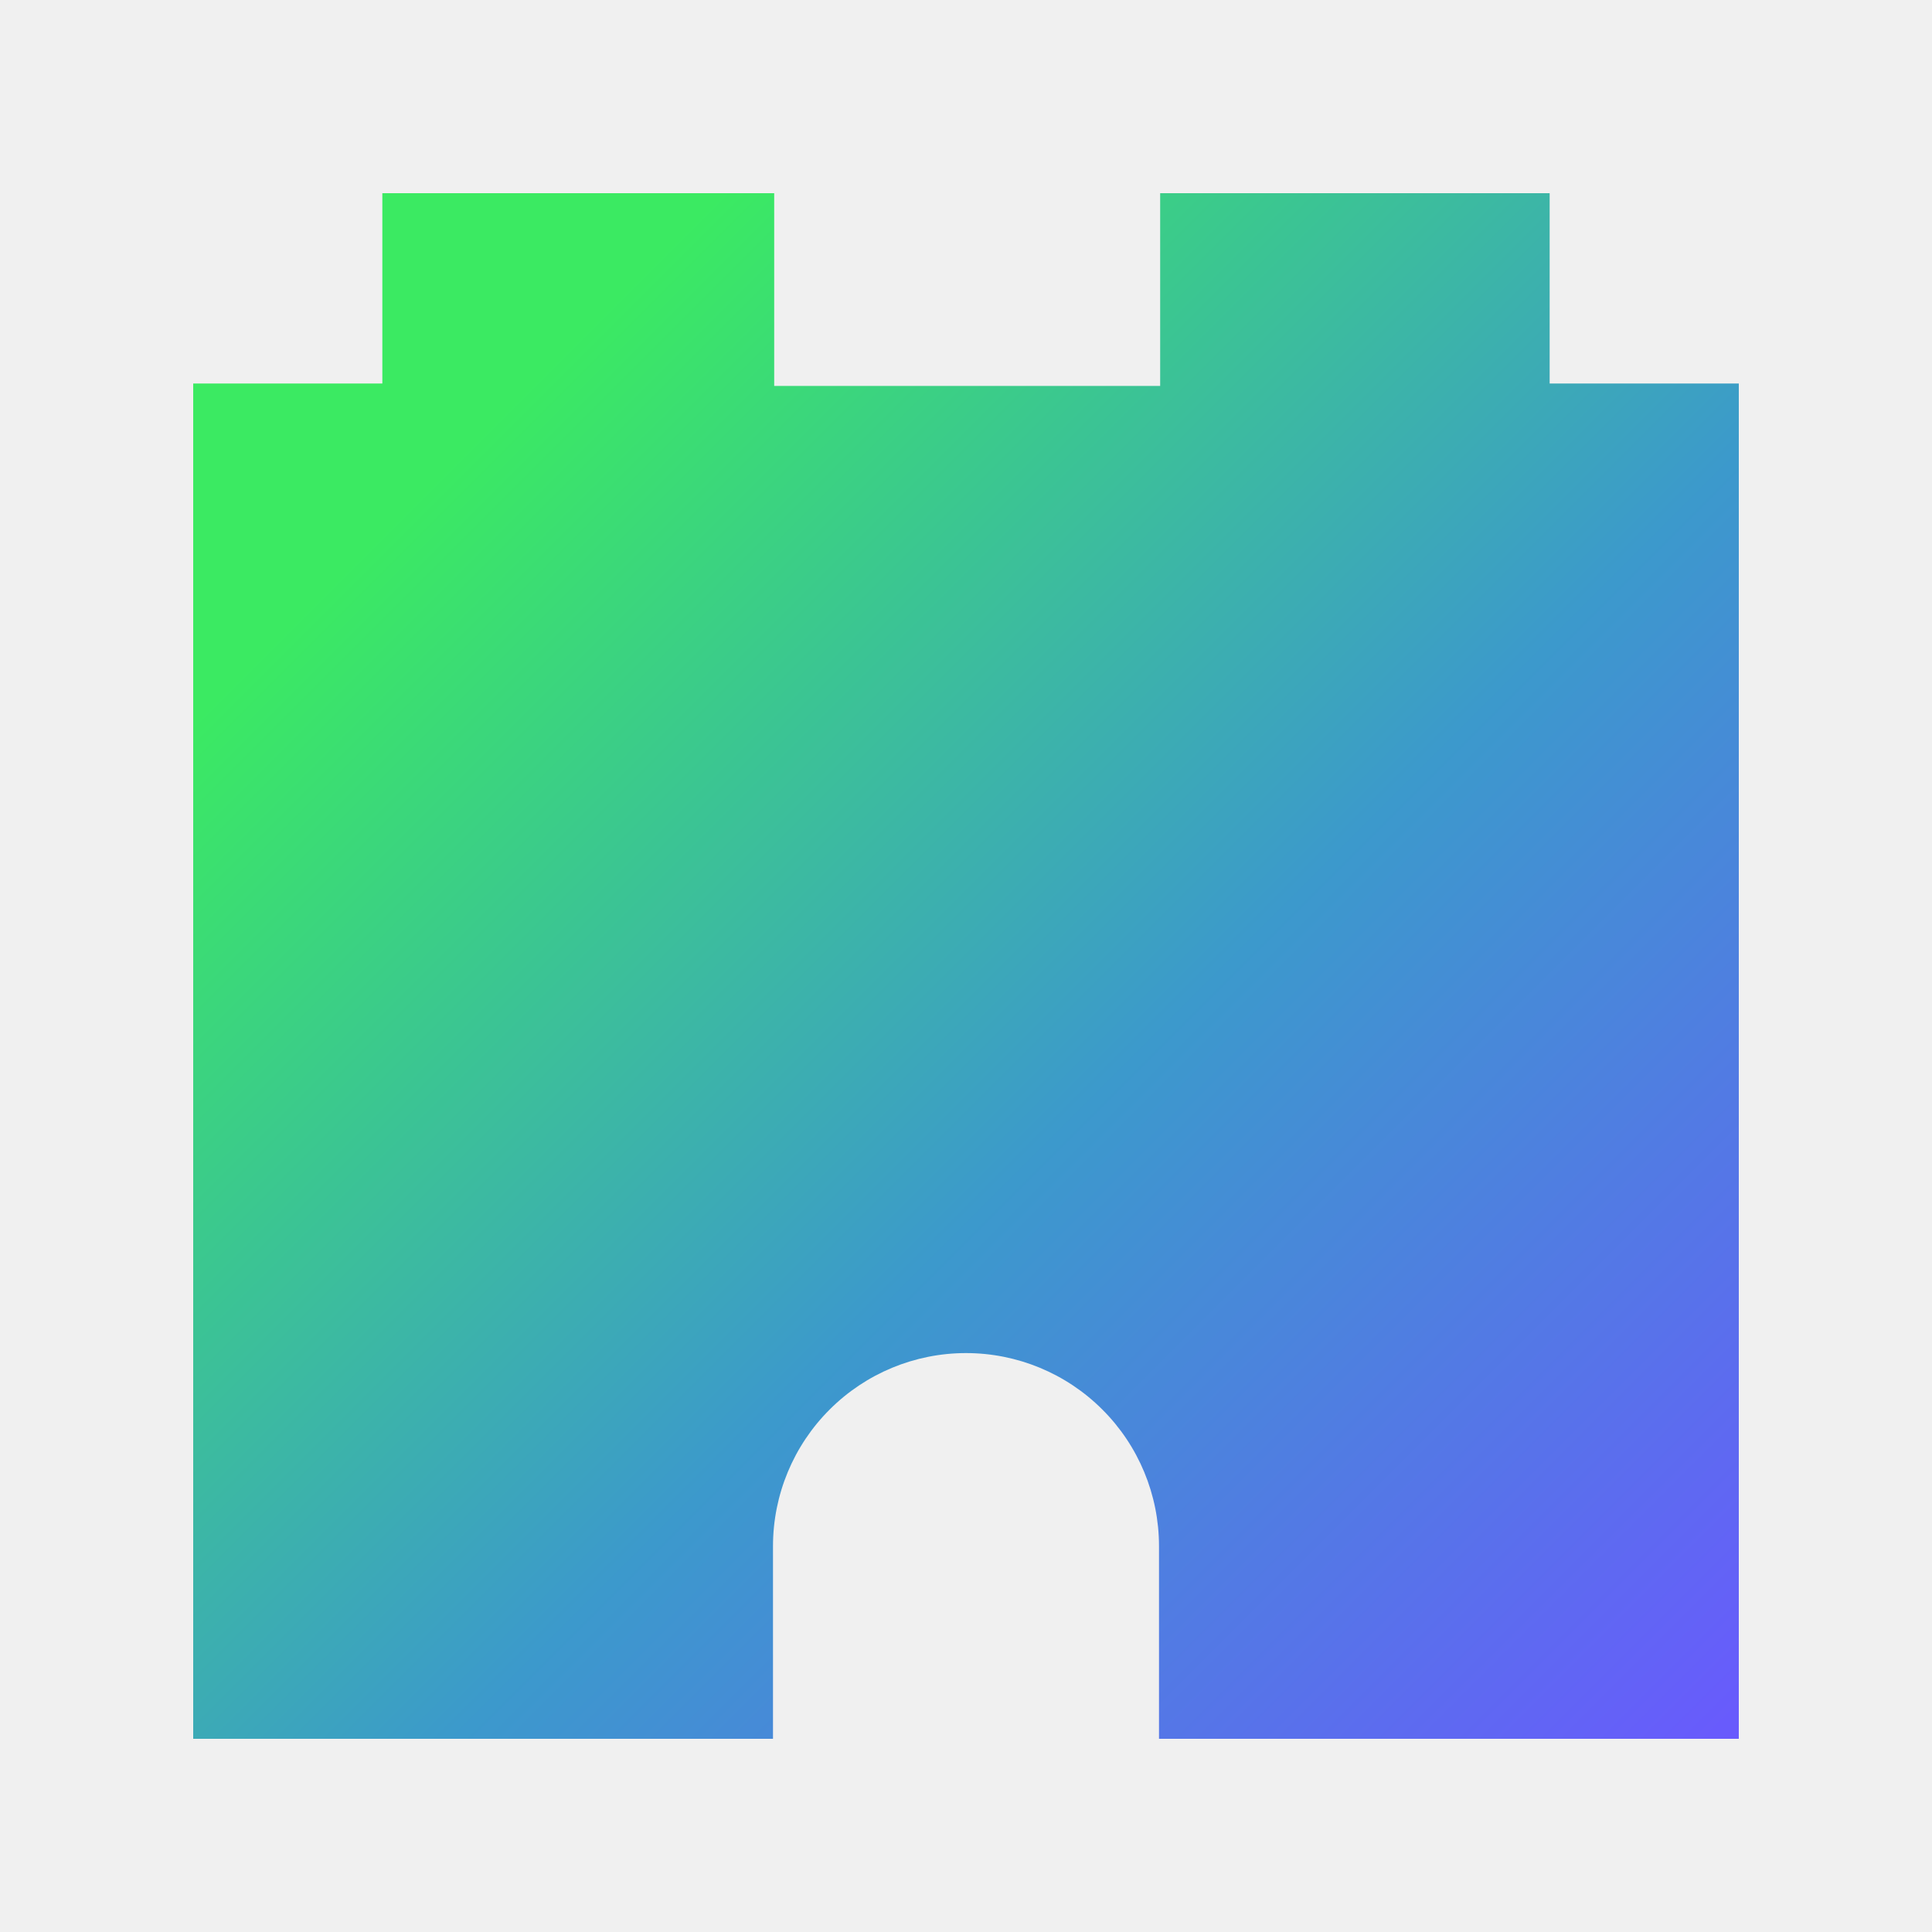
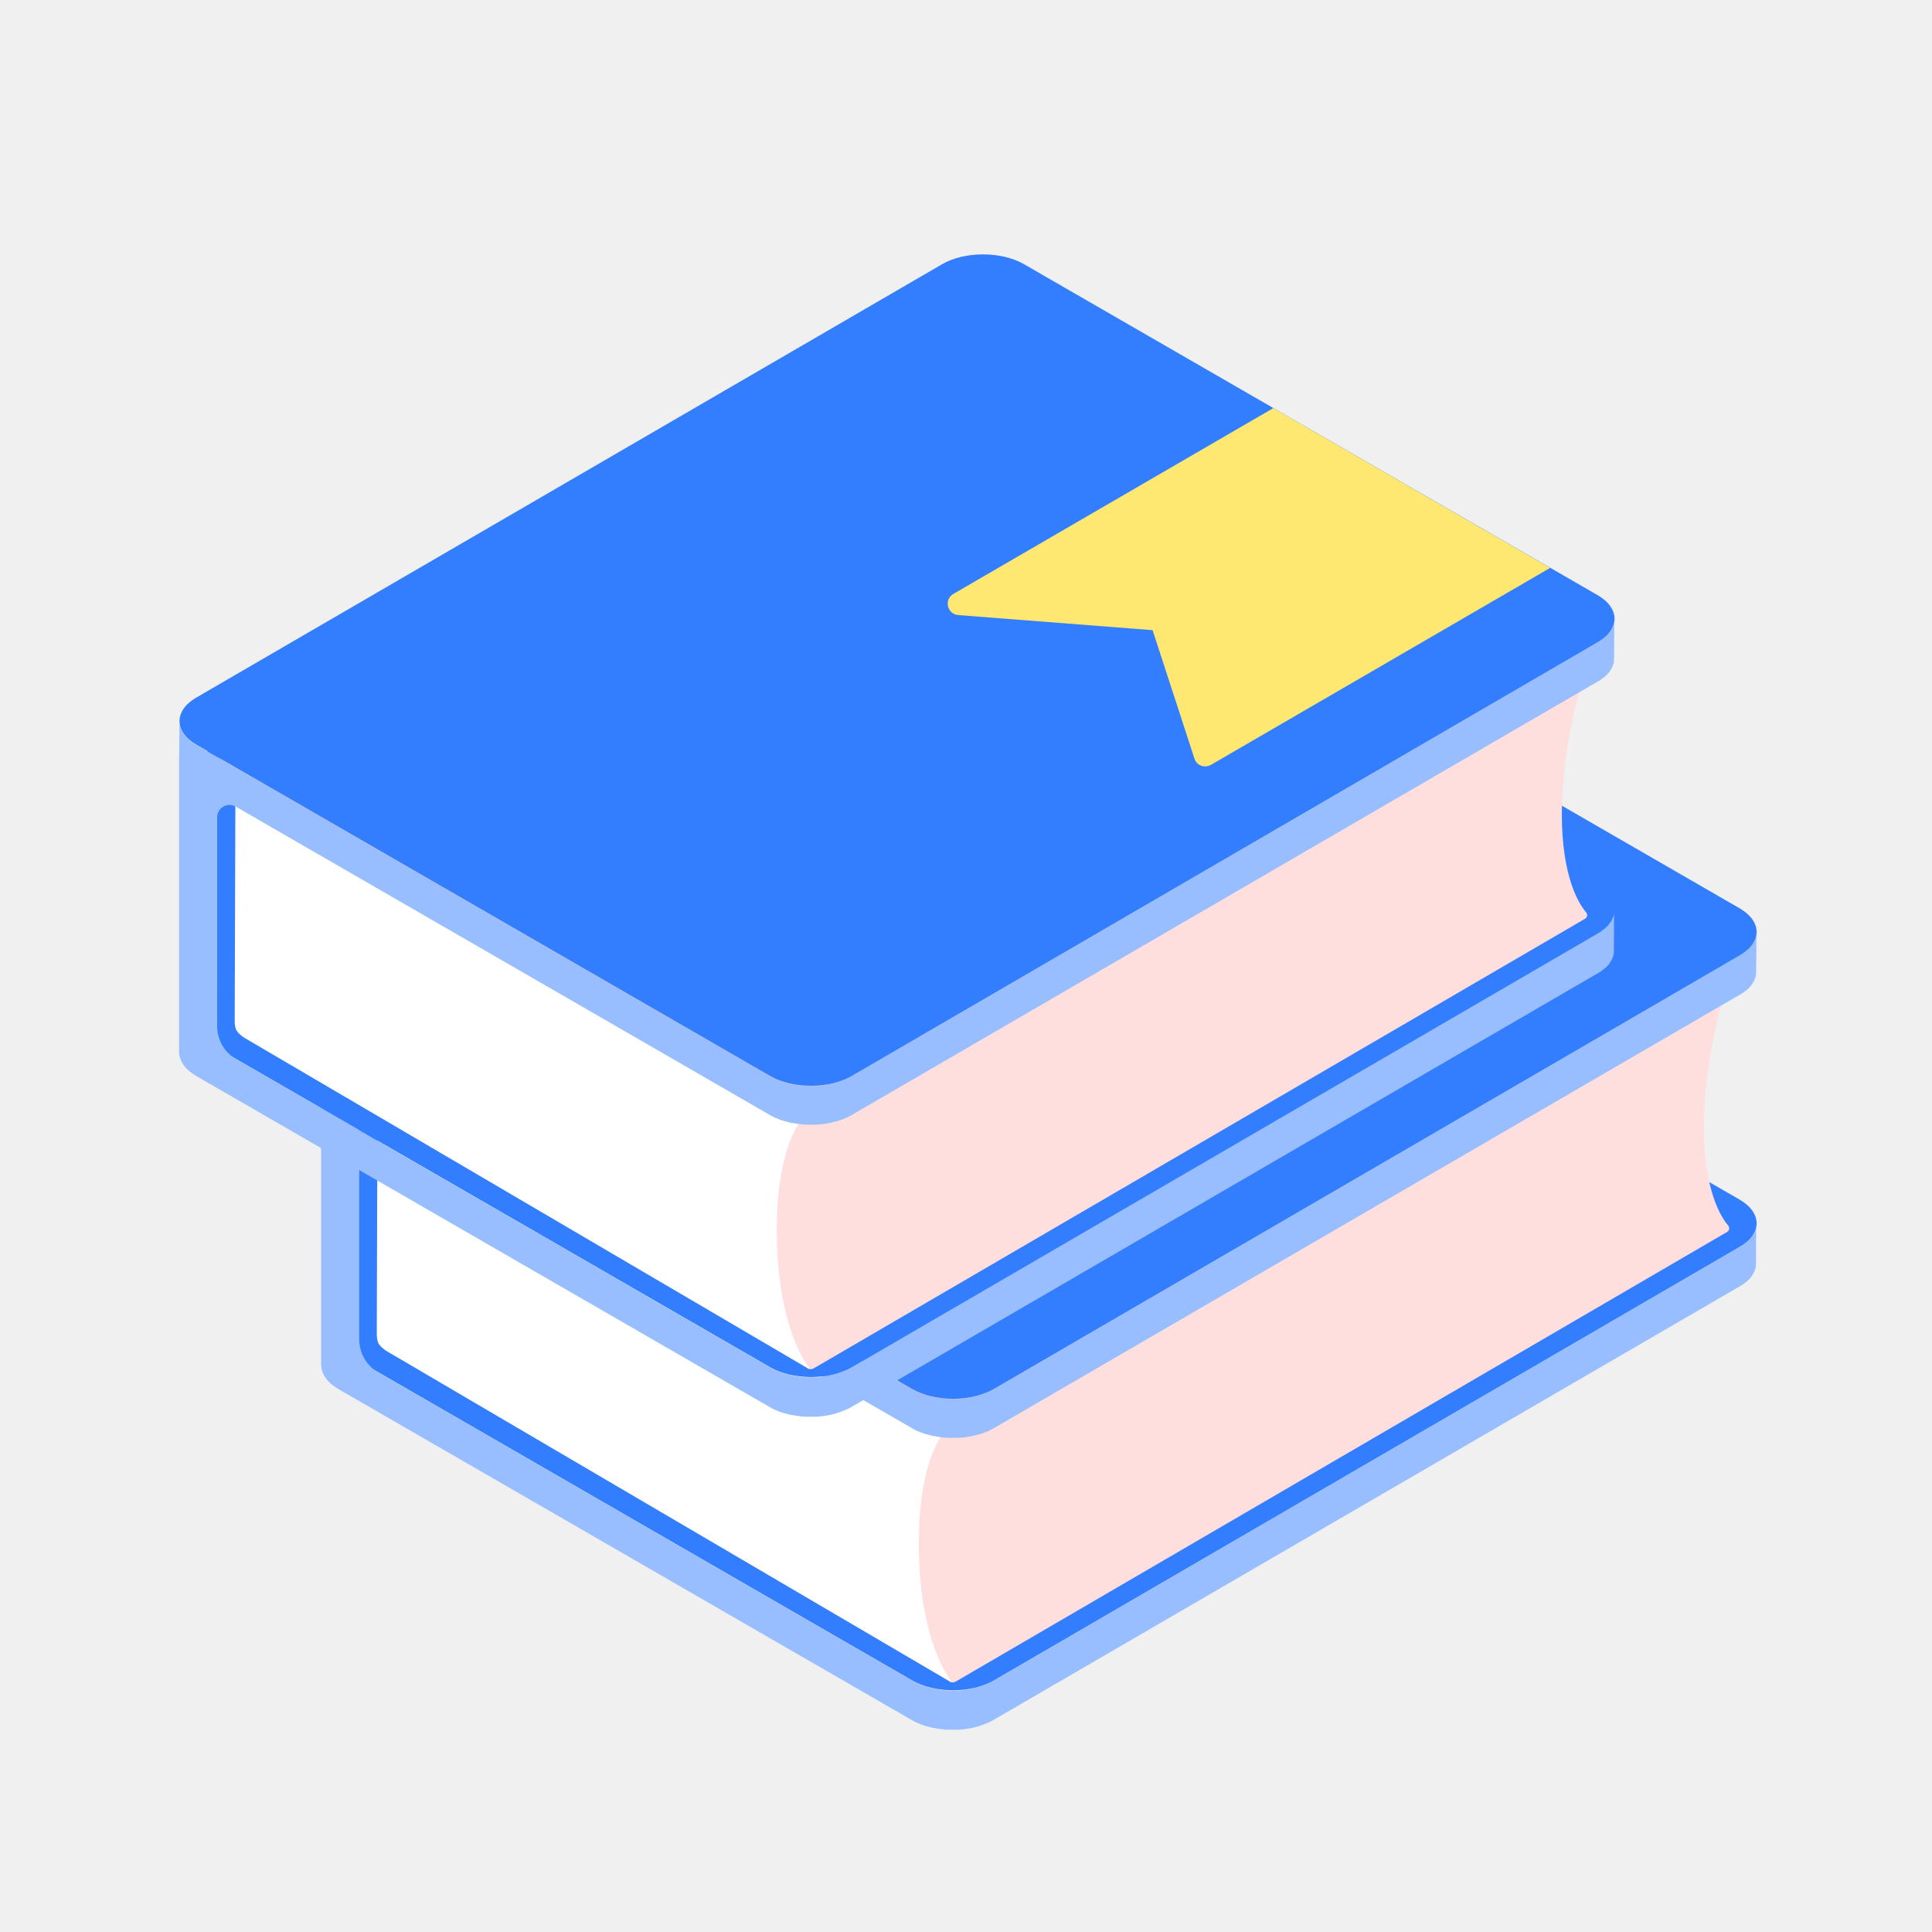
- <svg xmlns="http://www.w3.org/2000/svg" width="40" height="40" viewBox="0 0 40 40" fill="none">
-   <path d="M32.084 7.94V4H24.02V7.99H16.029V4H7.916V7.94H4V36H16.004V32.005C16.006 30.946 16.427 29.931 17.177 29.183C17.926 28.434 18.941 28.014 20 28.014C21.059 28.014 22.074 28.434 22.823 29.183C23.573 29.931 23.994 30.946 23.996 32.005V36H36V7.94H32.084Z" fill="url(#paint0_linear)" />
-   <defs>
-     <linearGradient id="paint0_linear" x1="2.942" y1="4.9" x2="37.777" y2="39.734" gradientUnits="userSpaceOnUse">
-       <stop offset="0.159" stop-color="#3BEA62" />
-       <stop offset="0.54" stop-color="#3C99CC" />
-       <stop offset="0.937" stop-color="#6B57FF" />
-     </linearGradient>
-   </defs>
+ <svg xmlns="http://www.w3.org/2000/svg" t="1785128436474" class="icon" viewBox="0 0 1024 1024" version="1.1" p-id="8714" width="200" height="200">
+   <path d="M922 635.8c12 6.9 12.1 18.2 0.1 25.1L526.8 890.7c-11.9 6.9-31.3 6.9-43.3 0l-304-175.5c-12-6.9-12.1-18.2-0.1-25.1l395.3-229.7c11.9-6.9 31.3-6.9 43.3 0l304 175.4z" fill="#337DFF" p-id="8715" />
+   <path d="M913.6 515.5c1.7-0.9 3.6 0.7 3 2.6-4 12.3-13.5 45.2-13.5 79.2 0 33.4 8.9 47.6 12.9 52.3 0.9 1 0.6 2.6-0.5 3.3l-409 238.4c-0.9 0.5-2.4 0.6-3.1-0.1l-99.7-106.6c-1-1-0.7-2.7 0.6-3.4l509.3-265.7z" fill="#FFDEDE" p-id="8716" />
+   <path d="M195 574.7l-0.4 138.4c-6-3.5-9.1-8.1-9-12.6L186 562c0 4.6 3 9.2 9 12.7" fill="#857373" p-id="8717" />
+   <path d="M205.3 721.2l-20.1-7.1V555.8l20.1 4.9z" fill="#337DFF" p-id="8718" />
+   <path d="M199.7 707.1l0.4-132c0-0.2 0.2-0.3 0.4-0.2L505 753.6c0.2 0.1 0.2 0.3 0 0.4-2.5 1.8-18 15-18 64.2 0 46.6 13.5 68 17.1 72.8 0.2 0.2-0.1 0.5-0.4 0.4L204.4 715.8s-3.3-2.3-4-4.2c-0.7-1.8-0.7-4.5-0.7-4.5z" fill="#FFFFFF" p-id="8719" />
+   <path d="M918.4 513l-413 240.8-305.3-179.1c-12-6.9-17.2-18.2-5.2-25.1l380-224.6c11.9-6.9 31.3-6.9 43.3 0l300.2 188z" fill="#DCBFBF" p-id="8720" />
+   <path d="M922 481.4c12 6.9 12.1 18.2 0.1 25.1L526.8 736.2c-11.9 6.9-31.3 6.9-43.3 0l-304-175.5c-12-6.9-12.1-18.2-0.1-25.1l395.3-229.7c11.9-6.9 31.3-6.9 43.3 0l304 175.5z" fill="#337DFF" p-id="8721" />
+   <path d="M930.9 650.3c-0.1 0.5-0.2 1-0.4 1.5 0 0.1 0 0.1-0.1 0.2-0.2 0.5-0.4 1-0.6 1.4 0 0.1-0.1 0.2-0.1 0.2-0.3 0.5-0.5 1-0.9 1.4 0 0.1-0.1 0.1-0.1 0.2-0.3 0.4-0.6 0.8-1 1.3-0.1 0.1-0.1 0.2-0.2 0.2-0.4 0.5-0.9 0.9-1.4 1.3l-0.2 0.2c-0.5 0.4-1 0.8-1.6 1.2-0.1 0.1-0.2 0.1-0.2 0.2-0.6 0.4-1.3 0.8-1.9 1.2L526.8 890.7c-0.7 0.4-1.4 0.7-2.1 1.1l-0.6 0.3c-0.6 0.3-1.3 0.6-2 0.8-0.1 0-0.2 0.1-0.3 0.1-0.7 0.3-1.5 0.5-2.2 0.8-0.5 0.2-1 0.3-1.6 0.5l-1.2 0.3c-0.6 0.1-1.1 0.2-1.7 0.4l-1.2 0.3c-0.2 0-0.3 0.1-0.5 0.1l-2.1 0.3c-0.2 0-0.4 0.1-0.6 0.1-0.4 0-0.8 0.1-1.2 0.1-0.7 0.1-1.4 0.1-2.1 0.1H503c-0.5 0-1 0-1.6-0.1-0.5 0-0.9-0.1-1.4-0.1-0.5 0-1-0.1-1.5-0.2s-0.9-0.1-1.4-0.2c-0.5-0.1-1.1-0.2-1.6-0.3-0.4-0.1-0.9-0.2-1.3-0.3-0.6-0.1-1.3-0.3-1.9-0.5l-1.2-0.3c-0.2-0.1-0.4-0.1-0.6-0.2-0.6-0.2-1.3-0.4-1.9-0.6-0.2-0.1-0.4-0.1-0.5-0.2-0.6-0.2-1.1-0.5-1.6-0.7-0.3-0.1-0.5-0.2-0.8-0.3-0.8-0.4-1.5-0.8-2.2-1.2l-283-163.4c-6.3-3.6-10.1-10.3-10.1-17.5V599.2c0-5 5.4-8.2 9.8-5.7L483.4 757c0.7 0.4 1.5 0.8 2.2 1.2 0.3 0.1 0.5 0.2 0.8 0.3 0.5 0.2 0.9 0.4 1.4 0.6 0.1 0 0.2 0.1 0.2 0.1 0.2 0.1 0.4 0.1 0.5 0.2 0.6 0.2 1.2 0.4 1.9 0.6 0.2 0.1 0.4 0.1 0.6 0.2 0.1 0 0.3 0.1 0.4 0.1 0.3 0.1 0.5 0.1 0.8 0.2 0.6 0.2 1.3 0.3 1.9 0.5 0.2 0 0.3 0.1 0.5 0.1 0.3 0.1 0.5 0.1 0.8 0.1 0.5 0.1 1.1 0.2 1.6 0.3 0.2 0 0.4 0.1 0.7 0.1 0.2 0 0.5 0 0.7 0.1 0.5 0.1 1 0.1 1.5 0.2 0.2 0 0.5 0.1 0.7 0.1h0.7c0.5 0 1 0.1 1.5 0.1H507.2c0.7 0 1.4-0.1 2.1-0.1 0.3 0 0.6 0 0.8-0.1H510.7c0.7-0.1 1.9-0.3 2.7-0.4 0.1 0 0.2 0 0.4-0.1h0.2c0.3-0.1 0.7-0.1 1-0.2 0.6-0.1 1.1-0.2 1.7-0.4l1.2-0.3c0.5-0.1 1.1-0.3 1.6-0.4 0.1 0 0.2-0.1 0.3-0.1 0.6-0.2 1.3-0.4 1.9-0.7 0.1 0 0.2-0.1 0.3-0.1 0.7-0.3 1.3-0.5 2-0.8l0.6-0.3c0.7-0.3 1.4-0.7 2.1-1.1L922 527.3c0.1-0.1 0.3-0.1 0.4-0.2 0.6-0.3 1.1-0.7 1.6-1 0.1-0.1 0.2-0.1 0.2-0.2 0.6-0.4 1.1-0.8 1.6-1.2l0.2-0.2c0.1-0.1 0.2-0.2 0.3-0.2 0.4-0.4 0.8-0.7 1.1-1.1 0.1-0.1 0.1-0.2 0.2-0.2 0.2-0.2 0.4-0.5 0.6-0.7 0.1-0.2 0.3-0.4 0.4-0.6 0-0.1 0.1-0.1 0.1-0.2 0.2-0.4 0.5-0.7 0.7-1.1 0.1-0.1 0.1-0.2 0.2-0.4 0-0.1 0.1-0.2 0.1-0.2 0.2-0.4 0.4-0.8 0.5-1.2 0-0.1 0.1-0.2 0.1-0.3 0-0.1 0-0.1 0.1-0.2l0.3-1.2v-0.2-0.2c0.1-0.4 0.1-0.9 0.1-1.3v-0.3l0.2-20.9c0 0.5-0.1 1-0.1 1.6v0.2c-0.1 0.5-0.2 1-0.4 1.5 0 0.1 0 0.1-0.1 0.2-0.2 0.5-0.4 1-0.6 1.4 0 0.1-0.1 0.2-0.1 0.2-0.3 0.5-0.5 1-0.9 1.4 0 0.1-0.1 0.1-0.1 0.2-0.3 0.4-0.6 0.8-1 1.3-0.1 0.1-0.1 0.2-0.2 0.2-0.4 0.5-0.9 0.9-1.4 1.3l-0.2 0.2c-0.5 0.4-1 0.8-1.6 1.2-0.1 0.1-0.2 0.1-0.2 0.2-0.6 0.4-1.2 0.8-1.9 1.2L526.8 736.2c-0.7 0.4-1.4 0.7-2.1 1.1l-0.6 0.3c-0.6 0.3-1.3 0.6-2 0.8-0.1 0-0.2 0.1-0.3 0.1-0.7 0.3-1.5 0.5-2.2 0.8-0.5 0.2-1 0.3-1.6 0.5l-1.2 0.3c-0.6 0.1-1.1 0.2-1.7 0.4l-1.2 0.3c-0.1 0-0.2 0-0.4 0.1-0.7 0.1-1.9 0.3-2.6 0.4h-0.3c-0.4 0-0.8 0.1-1.2 0.1-0.7 0.1-1.4 0.1-2.1 0.1h-4.4c-0.5 0-1 0-1.6-0.1-0.5 0-0.9-0.1-1.4-0.1-0.5 0-1-0.1-1.5-0.2s-0.9-0.1-1.4-0.2c-0.5-0.1-1.1-0.2-1.6-0.3-0.4-0.1-0.9-0.2-1.3-0.3-0.6-0.1-1.3-0.3-1.9-0.5l-1.2-0.3c-0.2-0.1-0.4-0.1-0.6-0.2-0.6-0.2-1.3-0.4-1.9-0.6-0.2-0.1-0.4-0.1-0.5-0.2-0.6-0.2-1.1-0.5-1.6-0.7-0.3-0.1-0.5-0.2-0.8-0.3-0.8-0.4-1.5-0.8-2.2-1.2l-304-175.5c-6-3.5-9.1-8.1-9-12.6l-0.1 17.8h-0.1v158.2l0.1 0.1c0.3 4.3 3.3 8.6 9 11.9l304 175.5c0.7 0.4 1.5 0.8 2.2 1.2 0.3 0.1 0.5 0.2 0.8 0.3 0.5 0.2 0.9 0.4 1.4 0.6 0.1 0 0.2 0.1 0.2 0.1 0.2 0.1 0.4 0.1 0.5 0.2 0.6 0.2 1.2 0.4 1.9 0.6 0.2 0.1 0.4 0.1 0.6 0.2 0.1 0 0.3 0.1 0.4 0.1 0.3 0.1 0.5 0.1 0.8 0.2 0.6 0.2 1.3 0.3 1.9 0.5 0.2 0 0.3 0.1 0.5 0.1 0.3 0.1 0.5 0.1 0.8 0.1 0.5 0.1 1.1 0.2 1.6 0.3 0.2 0 0.4 0.1 0.7 0.1 0.2 0 0.5 0 0.7 0.1 0.5 0.1 1 0.1 1.5 0.2 0.2 0 0.5 0.1 0.7 0.1h0.7c0.5 0 1 0.1 1.6 0.1H507.2c0.7 0 1.4-0.1 2.1-0.1 0.3 0 0.6 0 0.8-0.1h0.4c0.2 0 0.4 0 0.6-0.1l2.1-0.3c0.2 0 0.4-0.1 0.5-0.1h0.2c0.3-0.1 0.7-0.1 1-0.2 0.6-0.1 1.1-0.2 1.7-0.4l1.2-0.3c0.5-0.1 1.1-0.3 1.6-0.5 0.1 0 0.2-0.1 0.3-0.1 0.6-0.2 1.3-0.4 1.9-0.7 0.1 0 0.2-0.1 0.3-0.1 0.7-0.3 1.3-0.5 2-0.8l0.6-0.3c0.7-0.3 1.4-0.7 2.1-1.1l395.3-229.7c0.1-0.1 0.3-0.1 0.4-0.2 0.6-0.3 1.1-0.7 1.6-1 0.1-0.1 0.2-0.1 0.2-0.2 0.6-0.4 1.1-0.8 1.6-1.2l0.2-0.2c0.1-0.1 0.2-0.2 0.3-0.2 0.4-0.4 0.8-0.7 1.1-1.1 0.1-0.1 0.1-0.2 0.2-0.2 0.2-0.2 0.4-0.5 0.6-0.7 0.1-0.2 0.3-0.4 0.4-0.6 0-0.1 0.1-0.1 0.1-0.2 0.2-0.4 0.5-0.7 0.7-1.1 0.1-0.1 0.1-0.2 0.2-0.4 0-0.1 0.1-0.2 0.1-0.2 0.2-0.4 0.4-0.8 0.5-1.2 0-0.1 0.1-0.2 0.1-0.3 0-0.1 0-0.1 0.1-0.2l0.3-1.2v-0.2-0.2c0.1-0.4 0.1-0.9 0.1-1.3v-0.3l0.1-20.8c0 0.5-0.1 1-0.1 1.6 0.2-0.2 0.2-0.1 0.2 0z" fill="#99BEFF" p-id="8722" />
+   <path d="M846.7 469.9c12 6.9 12.1 18.2 0.1 25.1L451.5 724.7c-11.9 6.9-31.3 6.9-43.3 0l-304-175.5c-12-6.9-12.1-18.2-0.1-25.1l395.3-229.7c11.9-6.9 31.3-6.9 43.3 0l304 175.5z" fill="#337DFF" p-id="8723" />
+   <path d="M838.3 349.5c1.7-0.9 3.6 0.7 3 2.6-4 12.3-13.5 45.2-13.5 79.2 0 33.4 8.9 47.6 12.9 52.3 0.9 1 0.6 2.6-0.5 3.3l-409 238.4c-0.9 0.5-2.4 0.6-3.1-0.1l-99.7-106.6c-1-1-0.7-2.7 0.6-3.4l509.3-265.7z" fill="#FFDEDE" p-id="8724" />
+   <path d="M119.7 408.7l-0.4 138.4c-6-3.5-9.1-8.1-9-12.6l0.4-138.4c-0.1 4.5 3 9.1 9 12.6" fill="#857373" p-id="8725" />
+   <path d="M130 555.2l-20.1-7.1V389.9l20.1 4.8z" fill="#337DFF" p-id="8726" />
+   <path d="M124.4 541.1l0.4-132c0-0.2 0.2-0.3 0.4-0.2l304.5 178.7c0.2 0.1 0.2 0.3 0 0.4-2.5 1.8-18 15-18 64.2 0 46.6 13.5 68 17.1 72.8 0.2 0.2-0.1 0.5-0.4 0.4L129.1 549.8s-3.3-2.3-4-4.2c-0.8-1.8-0.7-4.5-0.7-4.5z" fill="#FFFFFF" p-id="8727" />
+   <path d="M843.1 347l-413 240.8-305.3-179.1c-12-6.9-17.2-18.2-5.2-25.1l380-224.6c11.9-6.9 31.3-6.9 43.3 0l300.2 188z" fill="#DCBFBF" p-id="8728" />
+   <path d="M846.7 315.4c12 6.9 12.1 18.2 0.1 25.1L451.5 570.3c-11.9 6.9-31.3 6.9-43.3 0l-304-175.5c-12-6.9-12.1-18.2-0.1-25.1L499.4 140c11.9-6.9 31.3-6.9 43.3 0l304 175.4z" fill="#337DFF" p-id="8729" />
+   <path d="M855.5 484.3c-0.1 0.5-0.2 1-0.4 1.5 0 0.1 0 0.1-0.1 0.2-0.2 0.5-0.4 1-0.6 1.4 0 0.1-0.1 0.2-0.1 0.2-0.3 0.5-0.5 1-0.9 1.4 0 0.1-0.1 0.1-0.1 0.2-0.3 0.4-0.6 0.8-1 1.3-0.1 0.1-0.1 0.2-0.2 0.2-0.4 0.5-0.9 0.9-1.4 1.3l-0.2 0.2c-0.5 0.4-1 0.8-1.6 1.2-0.1 0.1-0.2 0.1-0.2 0.2-0.6 0.4-1.3 0.8-1.9 1.2L451.5 724.7c-0.7 0.4-1.4 0.7-2.1 1.1l-0.6 0.3c-0.6 0.3-1.3 0.6-2 0.8-0.1 0-0.2 0.1-0.3 0.1-0.7 0.3-1.5 0.5-2.2 0.8-0.5 0.2-1 0.3-1.6 0.5l-1.2 0.3c-0.6 0.1-1.1 0.2-1.7 0.4l-1.2 0.3c-0.2 0-0.3 0.1-0.5 0.1l-2.1 0.3c-0.2 0-0.4 0.1-0.6 0.1-0.4 0-0.8 0.1-1.2 0.1-0.7 0.1-1.4 0.1-2.1 0.1h-4.4c-0.5 0-1 0-1.6-0.1-0.5 0-0.9-0.1-1.4-0.1-0.5 0-1-0.1-1.5-0.2s-0.9-0.1-1.4-0.2c-0.5-0.1-1.1-0.2-1.6-0.3-0.4-0.1-0.9-0.2-1.3-0.3-0.6-0.1-1.3-0.3-1.9-0.5l-1.2-0.3c-0.2-0.1-0.4-0.1-0.6-0.2-0.6-0.2-1.3-0.4-1.9-0.6-0.2-0.1-0.4-0.1-0.5-0.2-0.6-0.2-1.1-0.5-1.6-0.7-0.3-0.1-0.5-0.2-0.8-0.3-0.8-0.4-1.5-0.8-2.2-1.2l-283-163.4c-6.3-3.6-10.1-10.3-10.1-17.5V433.2c0-5 5.4-8.2 9.8-5.7L408.1 591c0.7 0.4 1.5 0.8 2.2 1.2 0.3 0.1 0.5 0.2 0.8 0.3 0.5 0.2 0.9 0.4 1.4 0.6 0.1 0 0.2 0.1 0.2 0.1 0.2 0.1 0.4 0.1 0.5 0.2 0.6 0.2 1.2 0.4 1.9 0.6 0.2 0.1 0.4 0.1 0.6 0.2 0.1 0 0.3 0.1 0.4 0.1 0.3 0.1 0.5 0.1 0.8 0.2 0.6 0.2 1.3 0.3 1.9 0.5 0.2 0 0.3 0.1 0.5 0.1 0.3 0.1 0.5 0.1 0.8 0.1 0.5 0.1 1.1 0.2 1.6 0.3 0.2 0 0.4 0.1 0.7 0.1 0.2 0 0.5 0 0.7 0.1 0.5 0.1 1 0.1 1.5 0.2 0.2 0 0.5 0.1 0.7 0.1h0.7c0.5 0 1 0.1 1.5 0.1H431.9c0.7 0 1.4-0.1 2.1-0.1 0.3 0 0.6 0 0.8-0.1H435.4c0.7-0.1 1.9-0.3 2.7-0.4 0.1 0 0.2 0 0.4-0.1h0.2c0.3-0.1 0.7-0.1 1-0.2 0.6-0.1 1.1-0.2 1.7-0.4l1.2-0.3c0.5-0.1 1.1-0.3 1.6-0.4 0.1 0 0.2-0.1 0.3-0.1 0.6-0.2 1.3-0.4 1.9-0.7 0.1 0 0.2-0.1 0.3-0.1 0.7-0.3 1.3-0.5 2-0.8l0.6-0.3c0.7-0.3 1.4-0.7 2.1-1.1l395.3-229.7c0.1-0.1 0.3-0.1 0.4-0.2 0.6-0.3 1.1-0.7 1.6-1 0.1-0.1 0.2-0.1 0.2-0.2 0.6-0.4 1.1-0.8 1.6-1.2l0.2-0.2c0.1-0.1 0.2-0.2 0.3-0.2 0.4-0.4 0.8-0.7 1.1-1.1 0.1-0.1 0.1-0.2 0.2-0.2 0.2-0.2 0.4-0.5 0.6-0.7 0.1-0.2 0.3-0.4 0.4-0.6 0-0.1 0.1-0.1 0.1-0.2 0.2-0.4 0.5-0.7 0.7-1.1 0.1-0.1 0.1-0.2 0.2-0.4 0-0.1 0.1-0.2 0.1-0.2 0.2-0.4 0.4-0.8 0.5-1.2 0-0.1 0.1-0.2 0.1-0.3 0-0.1 0-0.1 0.1-0.2l0.3-1.2v-0.2-0.2c0.1-0.4 0.1-0.9 0.1-1.3v-0.3l0.1-20.8c0 0.5-0.1 1-0.1 1.6v0.2c-0.1 0.5-0.2 1-0.4 1.5 0 0.1 0 0.1-0.1 0.2-0.2 0.5-0.4 1-0.6 1.4 0 0.1-0.1 0.2-0.1 0.2-0.3 0.5-0.5 1-0.9 1.4 0 0.1-0.1 0.1-0.1 0.2-0.3 0.4-0.6 0.8-1 1.3-0.1 0.1-0.1 0.2-0.2 0.2-0.4 0.5-0.9 0.9-1.4 1.3l-0.2 0.2c-0.5 0.4-1 0.8-1.6 1.2-0.1 0.1-0.2 0.1-0.2 0.2-0.6 0.4-1.2 0.8-1.9 1.2L451.5 570.3c-0.7 0.4-1.4 0.7-2.1 1.1l-0.6 0.3c-0.6 0.3-1.3 0.6-2 0.8-0.1 0-0.2 0.1-0.3 0.1-0.7 0.3-1.5 0.5-2.2 0.8-0.5 0.2-1 0.3-1.6 0.5l-1.2 0.3c-0.6 0.1-1.1 0.2-1.7 0.4l-1.2 0.3c-0.1 0-0.2 0-0.4 0.1-0.7 0.1-1.9 0.3-2.6 0.4h-0.3c-0.4 0-0.8 0.1-1.2 0.1-0.7 0.1-1.4 0.1-2.1 0.1h-4.4c-0.5 0-1 0-1.6-0.1-0.5 0-0.9-0.1-1.4-0.1-0.5 0-1-0.1-1.5-0.2s-0.9-0.1-1.4-0.2c-0.5-0.1-1.1-0.2-1.6-0.3-0.4-0.1-0.9-0.2-1.3-0.3-0.6-0.1-1.3-0.3-1.9-0.5l-1.2-0.3c-0.2-0.1-0.4-0.1-0.6-0.2-0.6-0.2-1.3-0.4-1.9-0.6-0.2-0.1-0.4-0.1-0.5-0.2-0.6-0.2-1.1-0.5-1.6-0.7-0.3-0.1-0.5-0.2-0.8-0.3-0.8-0.4-1.5-0.8-2.2-1.2l-304-175.5c-6-3.5-9.1-8.1-9-12.6l-0.1 17.8h-0.1v158.2l0.1 0.1c0.3 4.3 3.3 8.6 9 11.9l304 175.5c0.7 0.4 1.5 0.8 2.2 1.2 0.3 0.1 0.5 0.2 0.8 0.3 0.5 0.2 0.9 0.4 1.4 0.6 0.1 0 0.2 0.1 0.2 0.1 0.2 0.1 0.4 0.1 0.5 0.2 0.6 0.2 1.2 0.4 1.9 0.6 0.2 0.1 0.4 0.1 0.6 0.2 0.1 0 0.3 0.1 0.4 0.1 0.3 0.1 0.5 0.1 0.8 0.2 0.6 0.2 1.3 0.3 1.9 0.5 0.2 0 0.3 0.1 0.5 0.1 0.3 0.1 0.5 0.1 0.8 0.1 0.5 0.1 1.1 0.2 1.6 0.3 0.2 0 0.4 0.1 0.7 0.1 0.2 0 0.5 0 0.7 0.1 0.5 0.1 1 0.1 1.5 0.2 0.2 0 0.5 0.1 0.7 0.1h0.7c0.5 0 1 0.1 1.6 0.1H431.9c0.7 0 1.4-0.1 2.1-0.1 0.3 0 0.6 0 0.8-0.1h0.4c0.2 0 0.4 0 0.6-0.1l2.1-0.3c0.2 0 0.4-0.1 0.5-0.1h0.2c0.3-0.1 0.7-0.1 1-0.2 0.6-0.1 1.1-0.2 1.7-0.4l1.2-0.3c0.5-0.1 1.1-0.3 1.6-0.5 0.1 0 0.2-0.1 0.3-0.1 0.6-0.2 1.3-0.4 1.9-0.7 0.1 0 0.2-0.1 0.3-0.1 0.7-0.3 1.3-0.5 2-0.8l0.6-0.3c0.7-0.3 1.4-0.7 2.1-1.1L846.6 516c0.1-0.1 0.3-0.1 0.4-0.2 0.6-0.3 1.1-0.7 1.6-1 0.1-0.1 0.2-0.1 0.2-0.2 0.6-0.4 1.1-0.8 1.6-1.2l0.2-0.2c0.1-0.1 0.2-0.2 0.3-0.2 0.4-0.4 0.8-0.7 1.1-1.1 0.1-0.1 0.1-0.2 0.2-0.2 0.2-0.2 0.4-0.5 0.6-0.7 0.1-0.2 0.3-0.4 0.4-0.6 0-0.1 0.1-0.1 0.1-0.2 0.2-0.4 0.5-0.7 0.7-1.1 0.1-0.1 0.1-0.2 0.2-0.4 0-0.1 0.1-0.2 0.1-0.2 0.2-0.4 0.4-0.8 0.5-1.2 0-0.1 0.1-0.2 0.1-0.3 0-0.1 0-0.1 0.1-0.2l0.3-1.2v-0.2-0.2c0.1-0.4 0.1-0.9 0.1-1.3v-0.3l0.1-20.8c0 0.5-0.1 1-0.1 1.6l0.1-0.1z" fill="#99BEFF" p-id="8730" />
+   <path d="M821.6 301L641.8 405.4c-3.3 1.9-7.6 0.3-8.7-3.3L610.9 334l-103-8c-5.9-0.5-7.7-8.2-2.6-11.2l169.6-98.5L821.6 301z" fill="#FFE872" p-id="8731" />
</svg>
